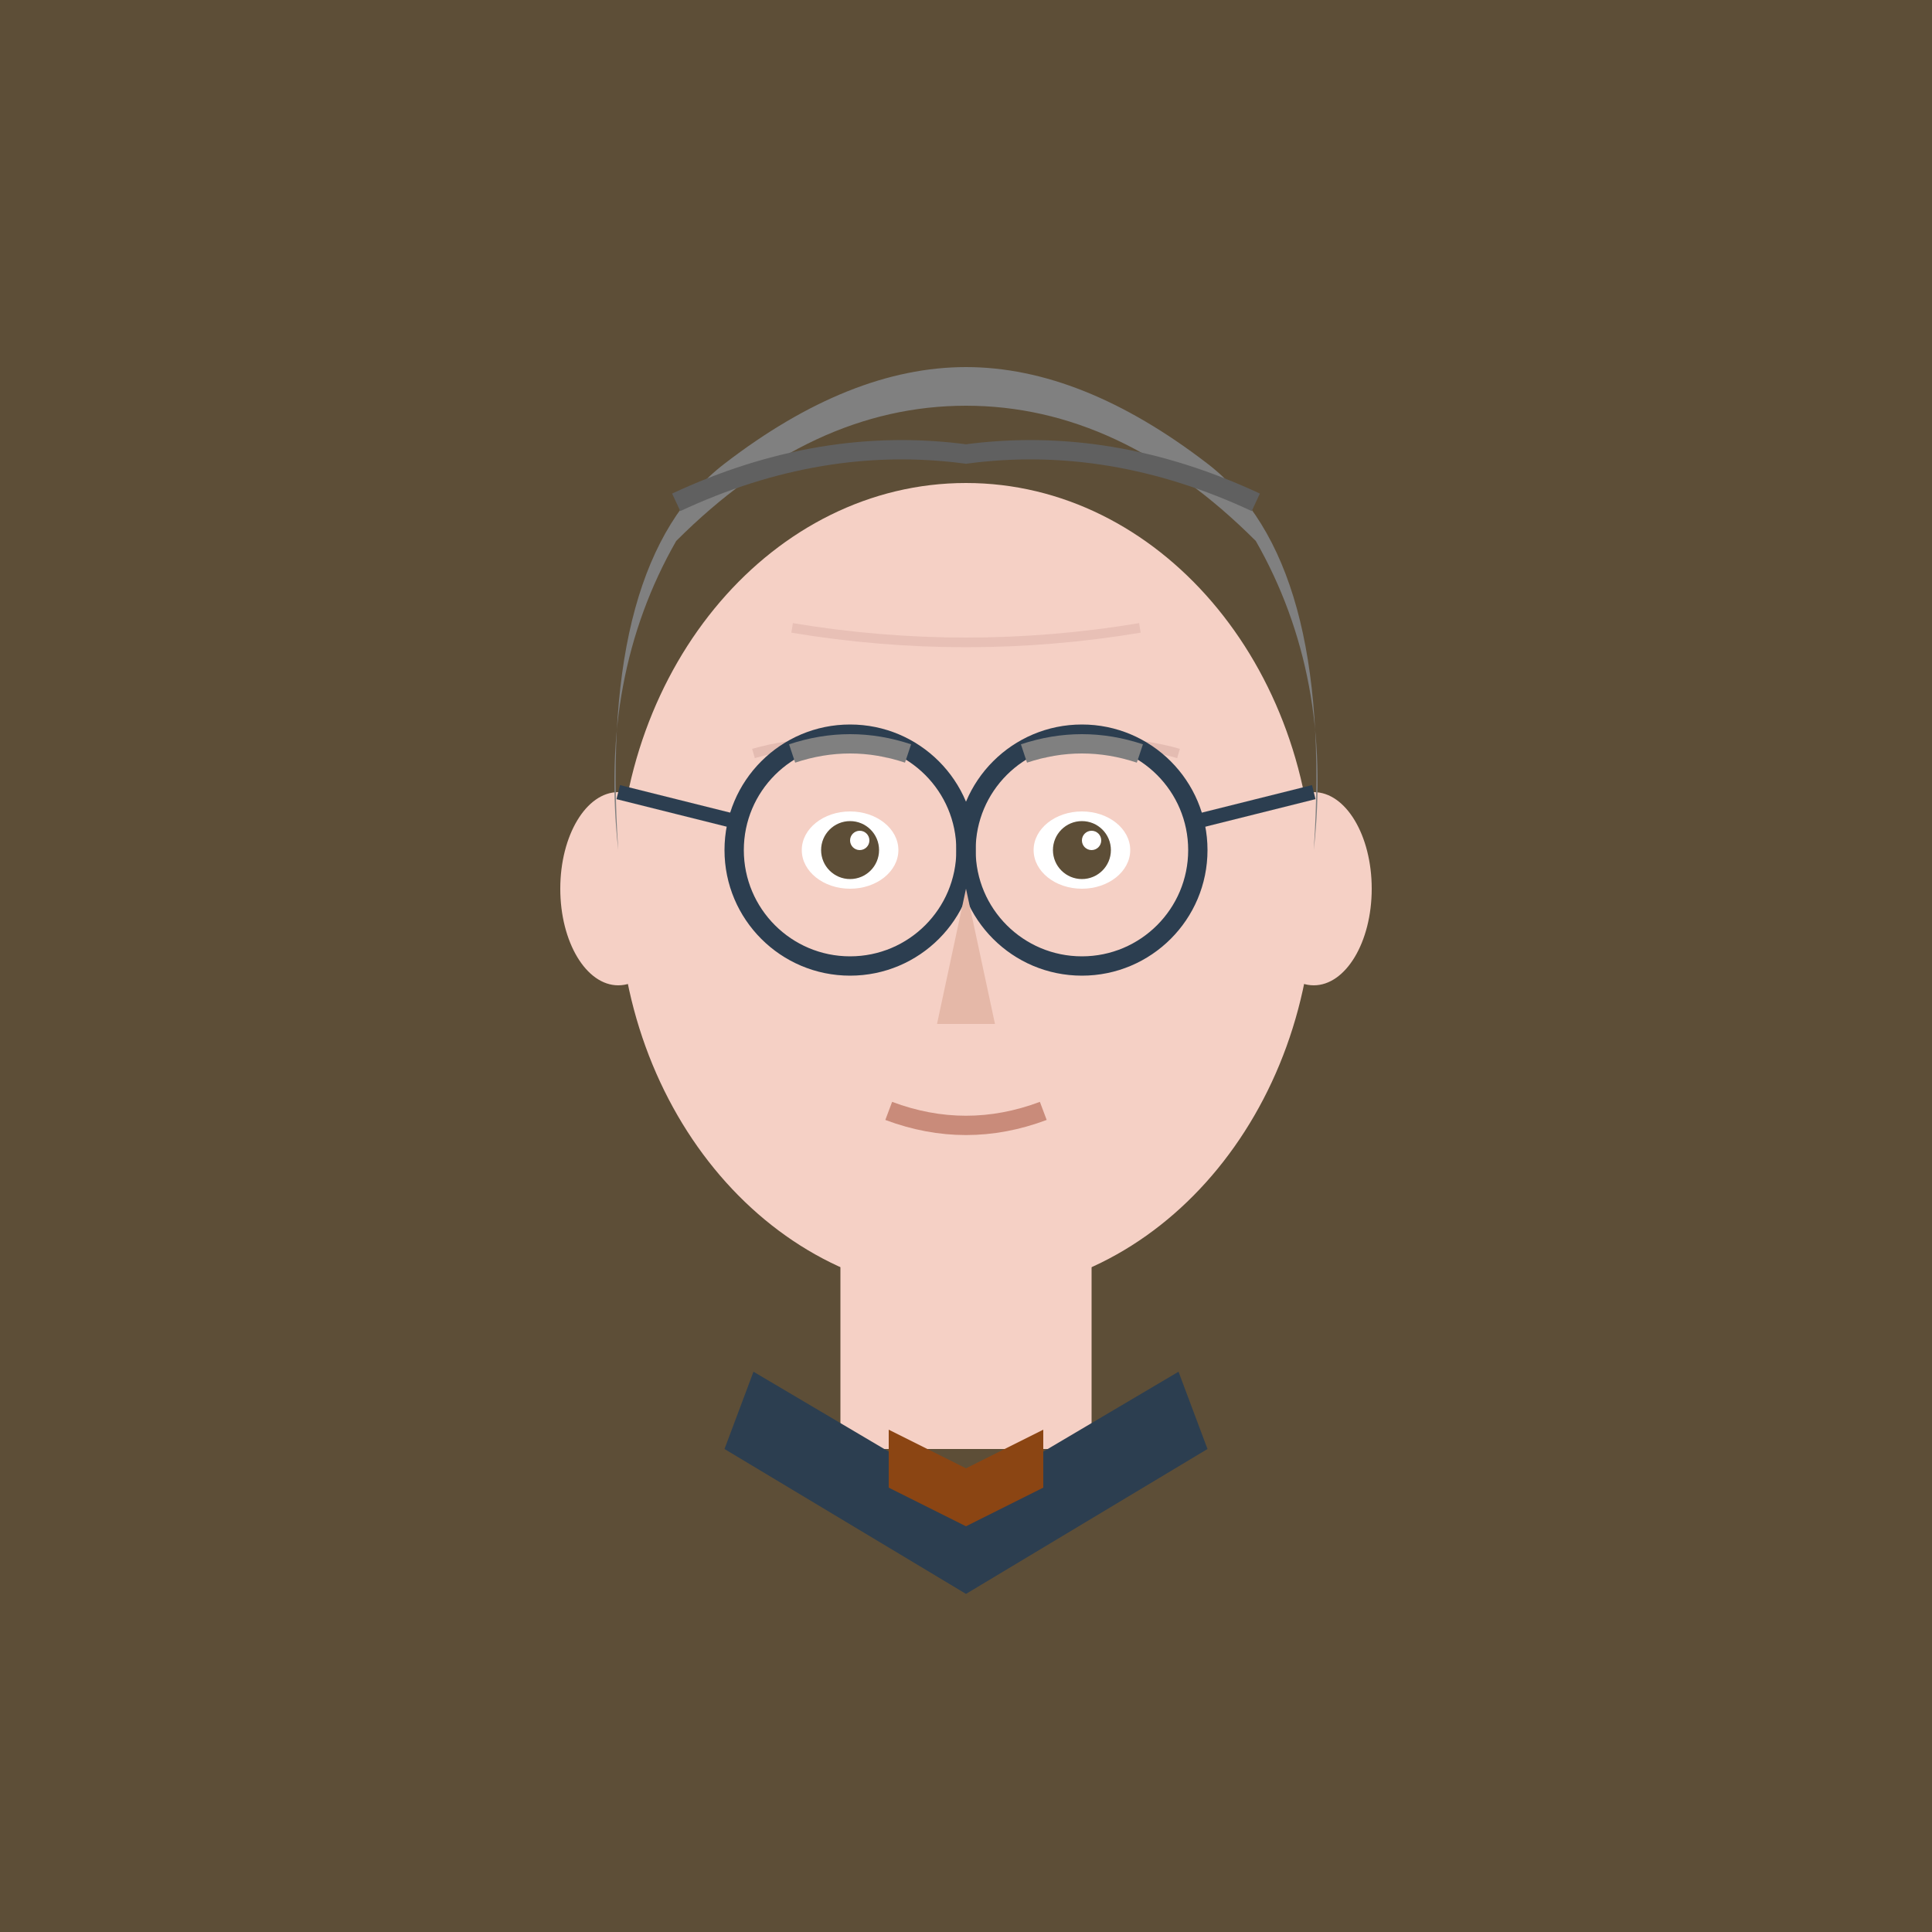
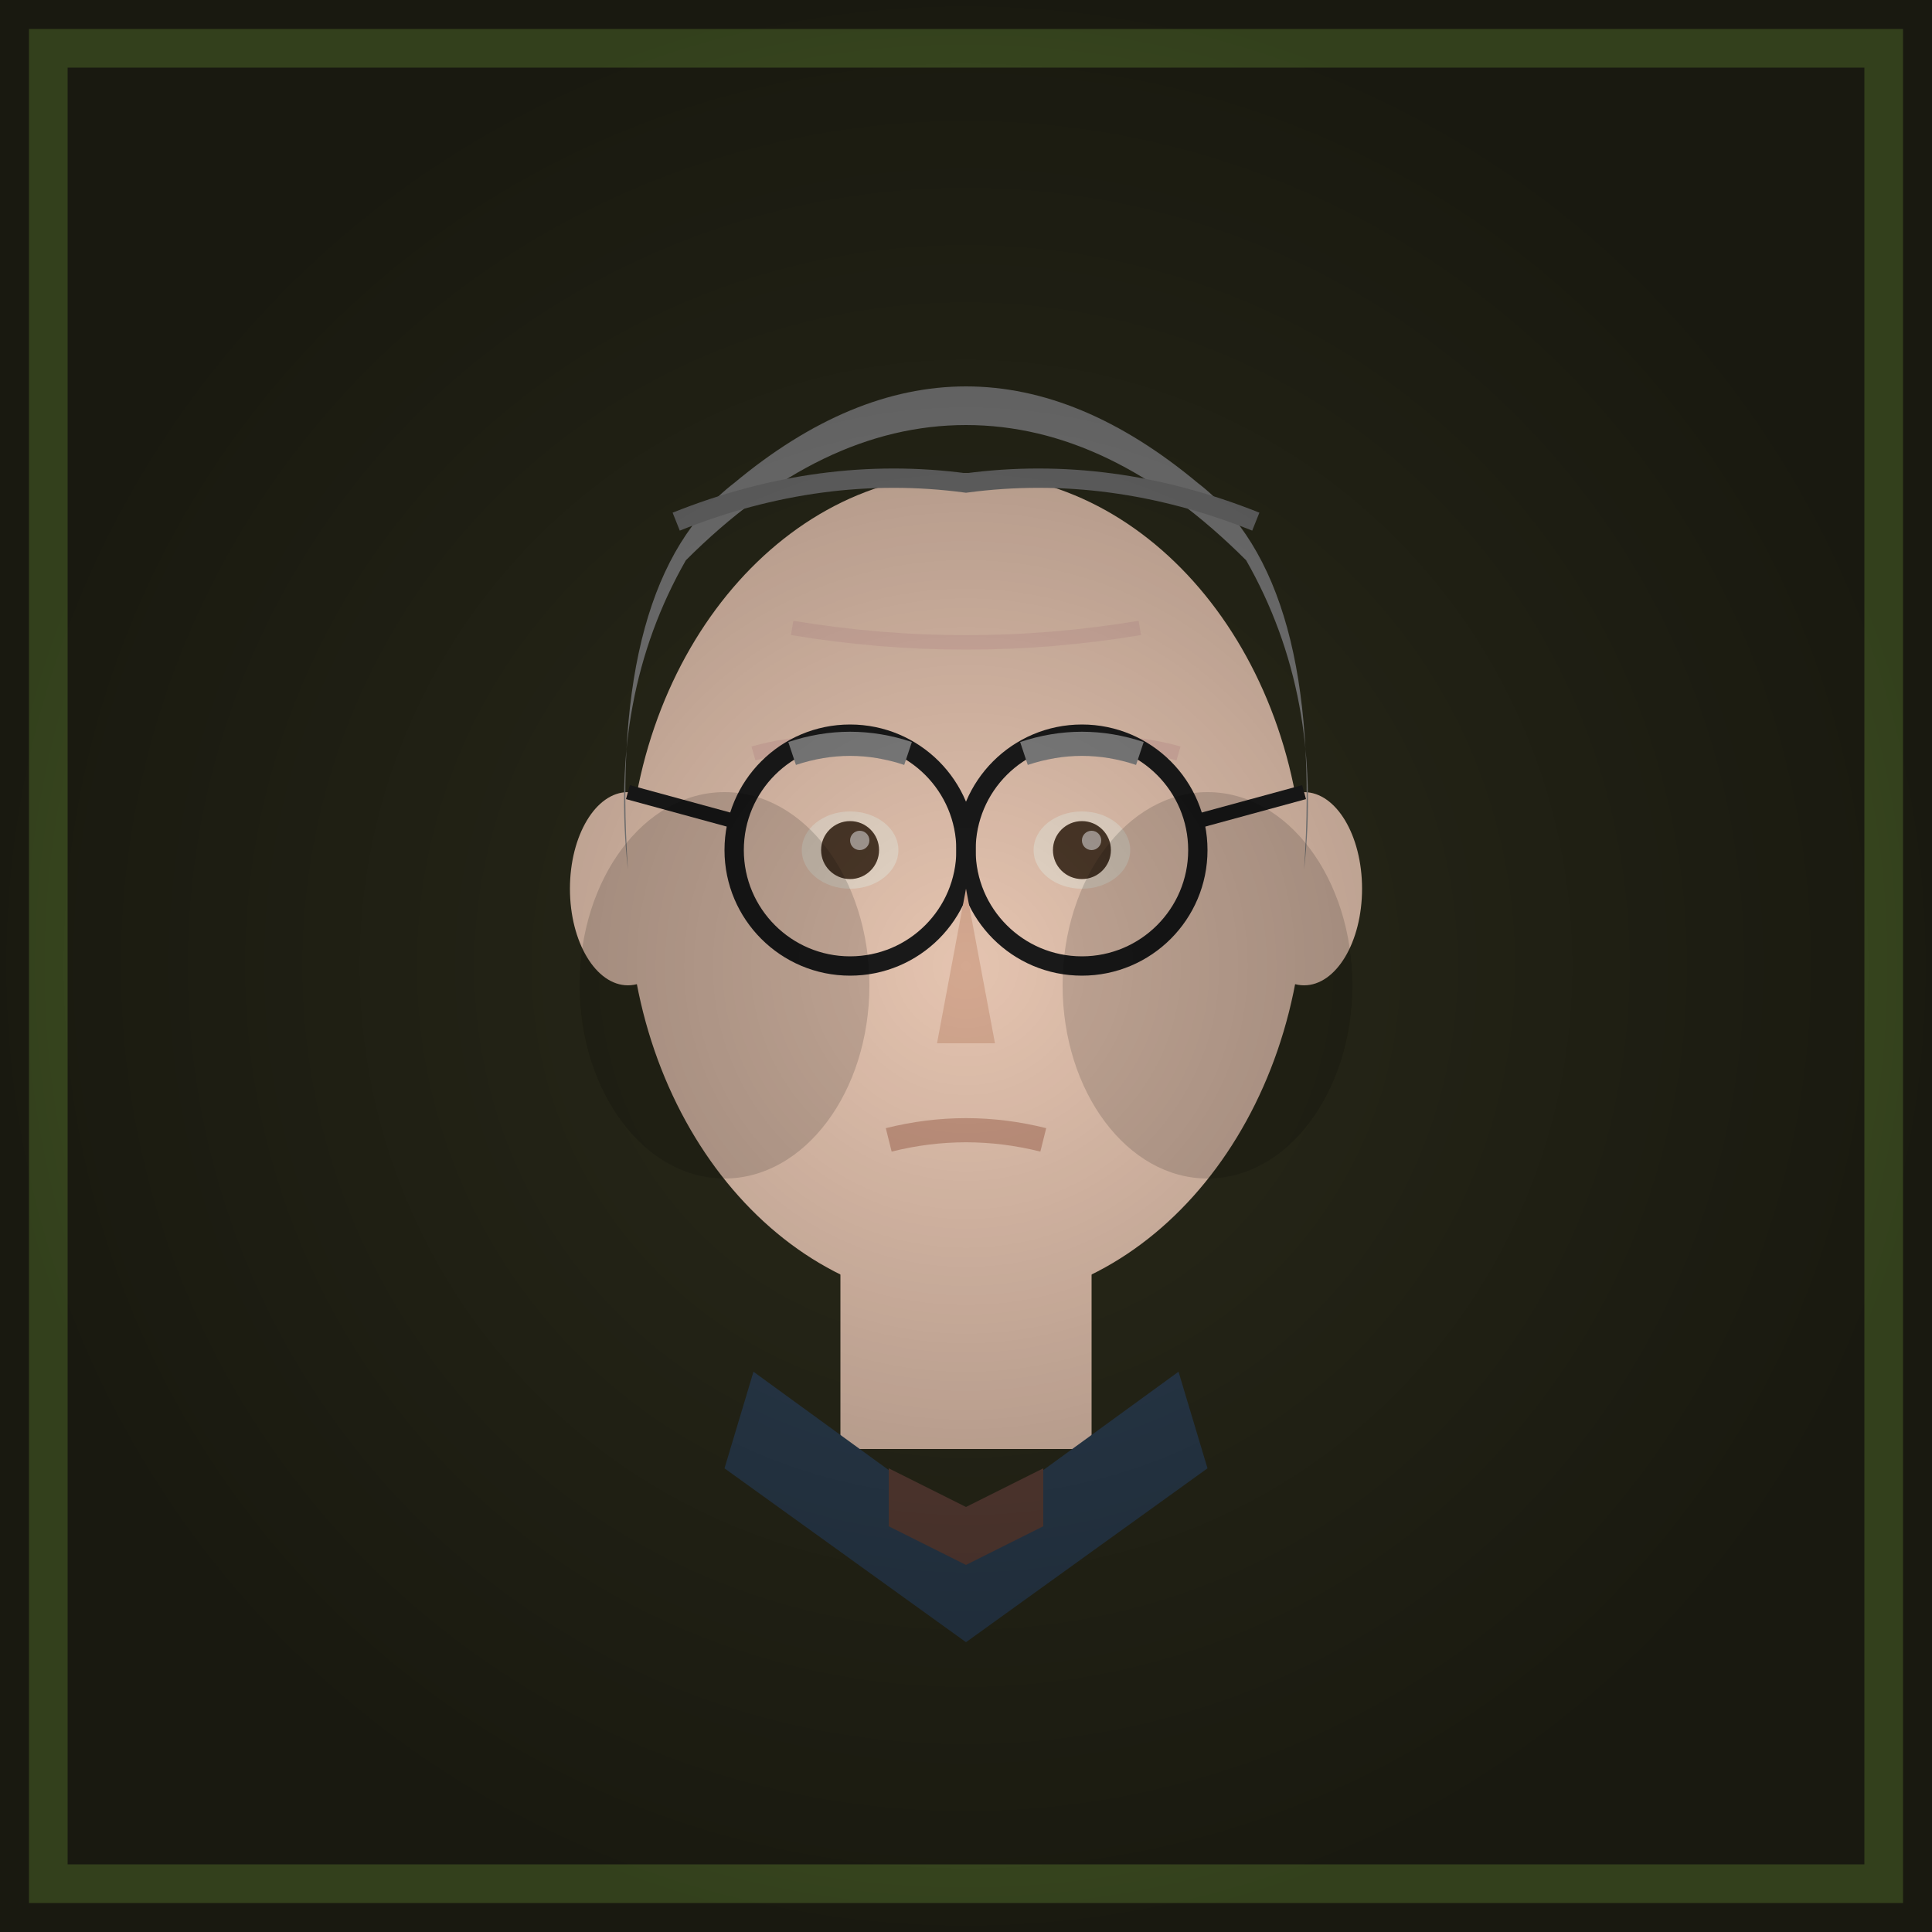
<svg xmlns="http://www.w3.org/2000/svg" viewBox="0 0 200 200">
-   <rect width="200" height="200" fill="#5D4E37" />
-   <rect x="87" y="130" width="26" height="20" fill="#F5D0C5" />
-   <path d="M78 142 L100 155 L122 142 L125 150 L100 165 L75 150 Z" fill="#2C3E50" />
-   <ellipse cx="100" cy="92" rx="36" ry="42" fill="#F5D0C5" />
-   <path d="M78 78 Q85 76 92 78" stroke="#D4A8A0" stroke-width="1" fill="none" opacity="0.5" />
-   <path d="M108 78 Q115 76 122 78" stroke="#D4A8A0" stroke-width="1" fill="none" opacity="0.5" />
-   <path d="M82 65 Q100 68 118 65" stroke="#D4A8A0" stroke-width="1" fill="none" opacity="0.4" />
-   <ellipse cx="64" cy="92" rx="6" ry="10" fill="#F5D0C5" />
-   <ellipse cx="136" cy="92" rx="6" ry="10" fill="#F5D0C5" />
-   <path d="M64 88 Q62 58 75 48 Q88 38 100 38 Q112 38 125 48 Q138 58 136 88 Q138 70 130 56 Q116 42 100 42 Q84 42 70 56 Q62 70 64 88" fill="#808080" />
-   <path d="M70 52 Q85 45 100 47 Q115 45 130 52" fill="none" stroke="#606060" stroke-width="2" />
-   <circle cx="88" cy="88" r="12" fill="none" stroke="#2C3E50" stroke-width="2" />
-   <circle cx="112" cy="88" r="12" fill="none" stroke="#2C3E50" stroke-width="2" />
-   <line x1="100" y1="88" x2="100" y2="88" stroke="#2C3E50" stroke-width="2" />
-   <line x1="76" y1="85" x2="64" y2="82" stroke="#2C3E50" stroke-width="1.5" />
-   <line x1="124" y1="85" x2="136" y2="82" stroke="#2C3E50" stroke-width="1.5" />
-   <ellipse cx="88" cy="88" rx="5" ry="4" fill="#FFF" />
-   <ellipse cx="112" cy="88" rx="5" ry="4" fill="#FFF" />
-   <circle cx="88" cy="88" r="3" fill="#5D4E37" />
-   <circle cx="112" cy="88" r="3" fill="#5D4E37" />
-   <circle cx="89" cy="87" r="1" fill="#FFF" />
-   <circle cx="113" cy="87" r="1" fill="#FFF" />
-   <path d="M82 78 Q88 76 94 78" stroke="#808080" stroke-width="2" fill="none" />
-   <path d="M106 78 Q112 76 118 78" stroke="#808080" stroke-width="2" fill="none" />
-   <path d="M100 92 L97 106 L103 106 Z" fill="#E5B8A8" />
-   <path d="M92 115 Q100 118 108 115" stroke="#C98B7A" stroke-width="2" fill="none" />
-   <path d="M92 148 L100 152 L108 148 L108 154 L100 158 L92 154 Z" fill="#8B4513" />
+   <rect width="200" height="200" fill="#2A2A1A" />
+   <rect x="5" y="5" width="190" height="190" fill="none" stroke="#556B2F" stroke-width="4" />
+   <defs>
+     <radialGradient id="shadow" cx="50%" cy="50%" r="50%">
+       <stop offset="0%" stop-color="#000" stop-opacity="0" />
+       <stop offset="100%" stop-color="#000" stop-opacity="0.4" />
+     </radialGradient>
+   </defs>
+   <rect x="87" y="130" width="26" height="20" fill="#E5C4B0" />
+   <path d="M78 142 L100 158 L122 142 L125 152 L100 170 L75 152 Z" fill="#2C3E50" />
+   <ellipse cx="100" cy="92" rx="35" ry="43" fill="#E5C4B0" />
+   <path d="M78 78 Q85 76 92 78" stroke="#D4A8A0" stroke-width="1.5" fill="none" opacity="0.6" />
+   <path d="M108 78 Q115 76 122 78" stroke="#D4A8A0" stroke-width="1.5" fill="none" opacity="0.6" />
+   <path d="M82 65 Q100 68 118 65" stroke="#D4A8A0" stroke-width="1.5" fill="none" opacity="0.5" />
+   <ellipse cx="65" cy="92" rx="6" ry="10" fill="#E5C4B0" />
+   <ellipse cx="135" cy="92" rx="6" ry="10" fill="#E5C4B0" />
+   <path d="M65 90 Q63 60 76 50 Q88 40 100 40 Q112 40 124 50 Q137 60 135 90 Q137 72 129 58 Q115 44 100 44 Q85 44 71 58 Q63 72 65 90" fill="#808080" />
+   <path d="M70 54 Q85 48 100 50 Q115 48 130 54" fill="none" stroke="#707070" stroke-width="2" />
+   <circle cx="88" cy="88" r="12" fill="none" stroke="#1A1A1A" stroke-width="2" />
+   <circle cx="112" cy="88" r="12" fill="none" stroke="#1A1A1A" stroke-width="2" />
+   <line x1="100" y1="88" x2="100" y2="88" stroke="#1A1A1A" stroke-width="2" />
+   <line x1="76" y1="85" x2="65" y2="82" stroke="#1A1A1A" stroke-width="1.5" />
+   <line x1="124" y1="85" x2="135" y2="82" stroke="#1A1A1A" stroke-width="1.5" />
+   <ellipse cx="88" cy="88" rx="5" ry="4" fill="#E8D8C8" />
+   <ellipse cx="112" cy="88" rx="5" ry="4" fill="#E8D8C8" />
+   <circle cx="88" cy="88" r="3" fill="#4A3728" />
+   <circle cx="112" cy="88" r="3" fill="#4A3728" />
+   <circle cx="89" cy="87" r="1" fill="#FFF" opacity="0.5" />
+   <circle cx="113" cy="87" r="1" fill="#FFF" opacity="0.5" />
+   <path d="M82 78 Q88 76 94 78" stroke="#808080" stroke-width="2.5" fill="none" />
+   <path d="M106 78 Q112 76 118 78" stroke="#808080" stroke-width="2.5" fill="none" />
+   <path d="M100 92 L97 108 L103 108 Z" fill="#D4A890" />
+   <path d="M92 118 Q100 116 108 118" stroke="#C49580" stroke-width="2.5" fill="none" />
+   <path d="M92 152 L100 156 L108 152 L108 158 L100 162 L92 158 Z" fill="#5D4037" />
+   <ellipse cx="75" cy="102" rx="15" ry="20" fill="#000" opacity="0.15" />
+   <ellipse cx="125" cy="102" rx="15" ry="20" fill="#000" opacity="0.15" />
+   <rect width="200" height="200" fill="url(#shadow)" />
</svg>
